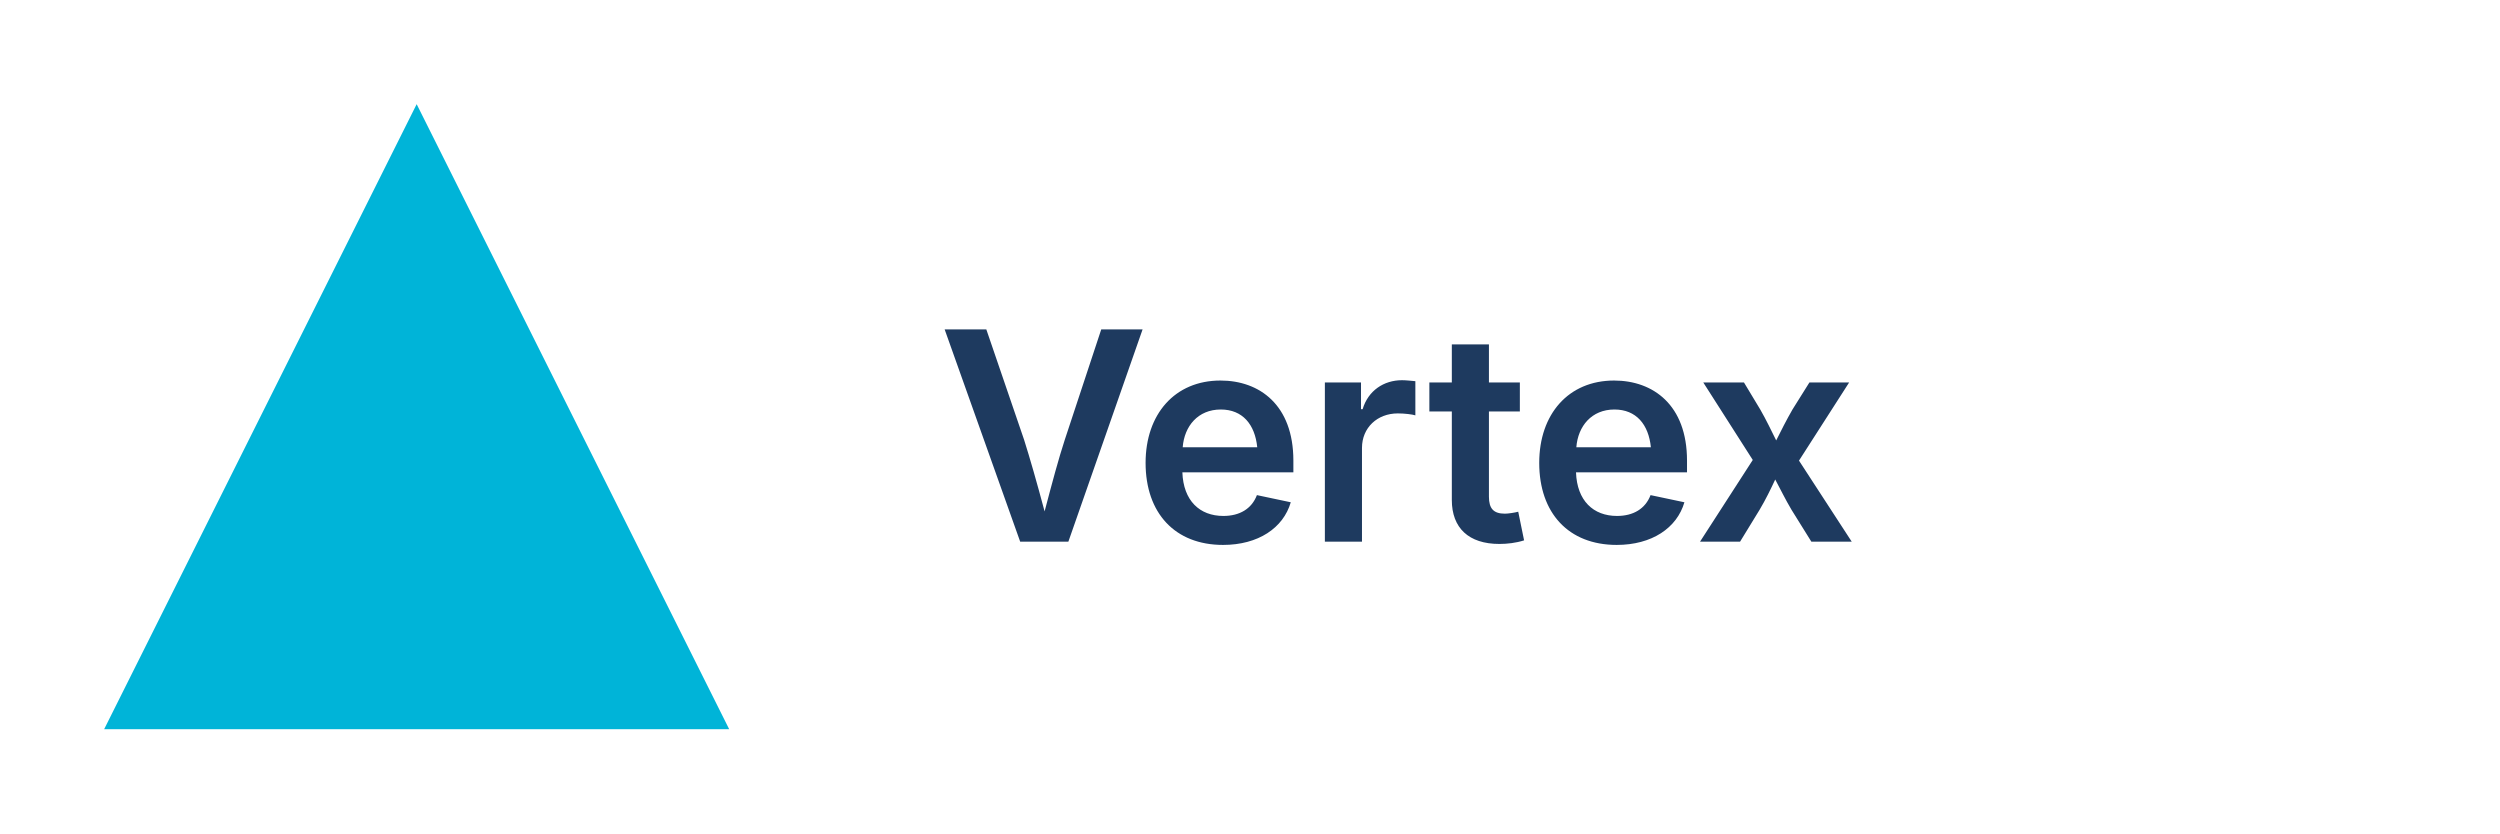
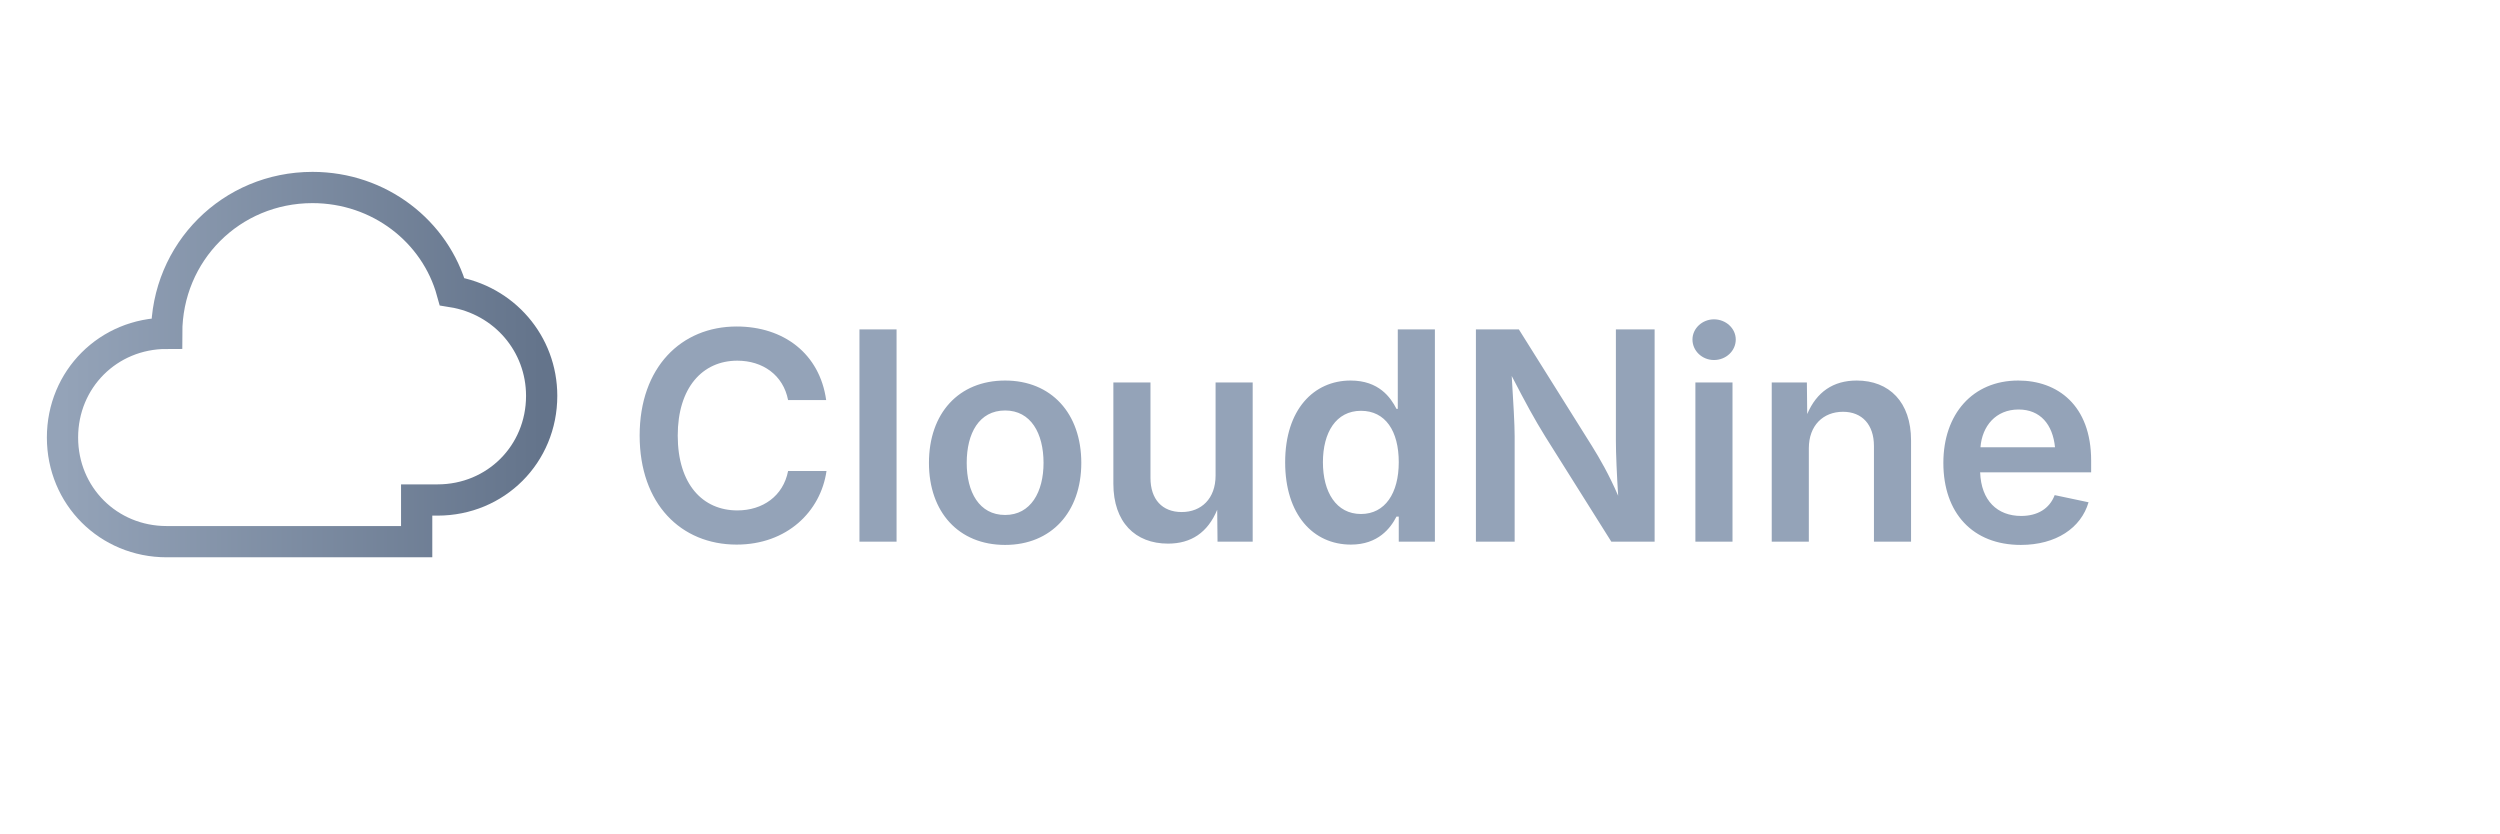
<svg xmlns="http://www.w3.org/2000/svg" viewBox="0 0 120 40" width="120" height="40">
-   <polygon points="20,5 35,35 5,35" fill="#00B4D8" />
-   <text x="45" y="26" font-family="Inter, Arial, sans-serif" font-size="14" font-weight="600" fill="#1E3A5F">Vertex</text>
+   <defs>
+     <linearGradient id="c3Grad" x1="0%" y1="0%" x2="100%" y2="0%">
+       <stop offset="0%" style="stop-color:#94A3B8" />
+       <stop offset="100%" style="stop-color:#64748B" />
+     </linearGradient>
+   </defs>
+   <path d="M20 26H8c-2.8 0-5-2.2-5-5s2.2-5 5-5c0-3.9 3.1-7 7-7 3.2 0 5.9 2.1 6.7 5 2.5.4 4.3 2.5 4.3 5 0 2.8-2.2 5-5 5h-1z" stroke="url(#c3Grad)" stroke-width="1.5" fill="none" />
+   <text x="30" y="26" font-family="Inter, sans-serif" font-size="14" font-weight="600" fill="#94A3B8">CloudNine</text>
</svg>
